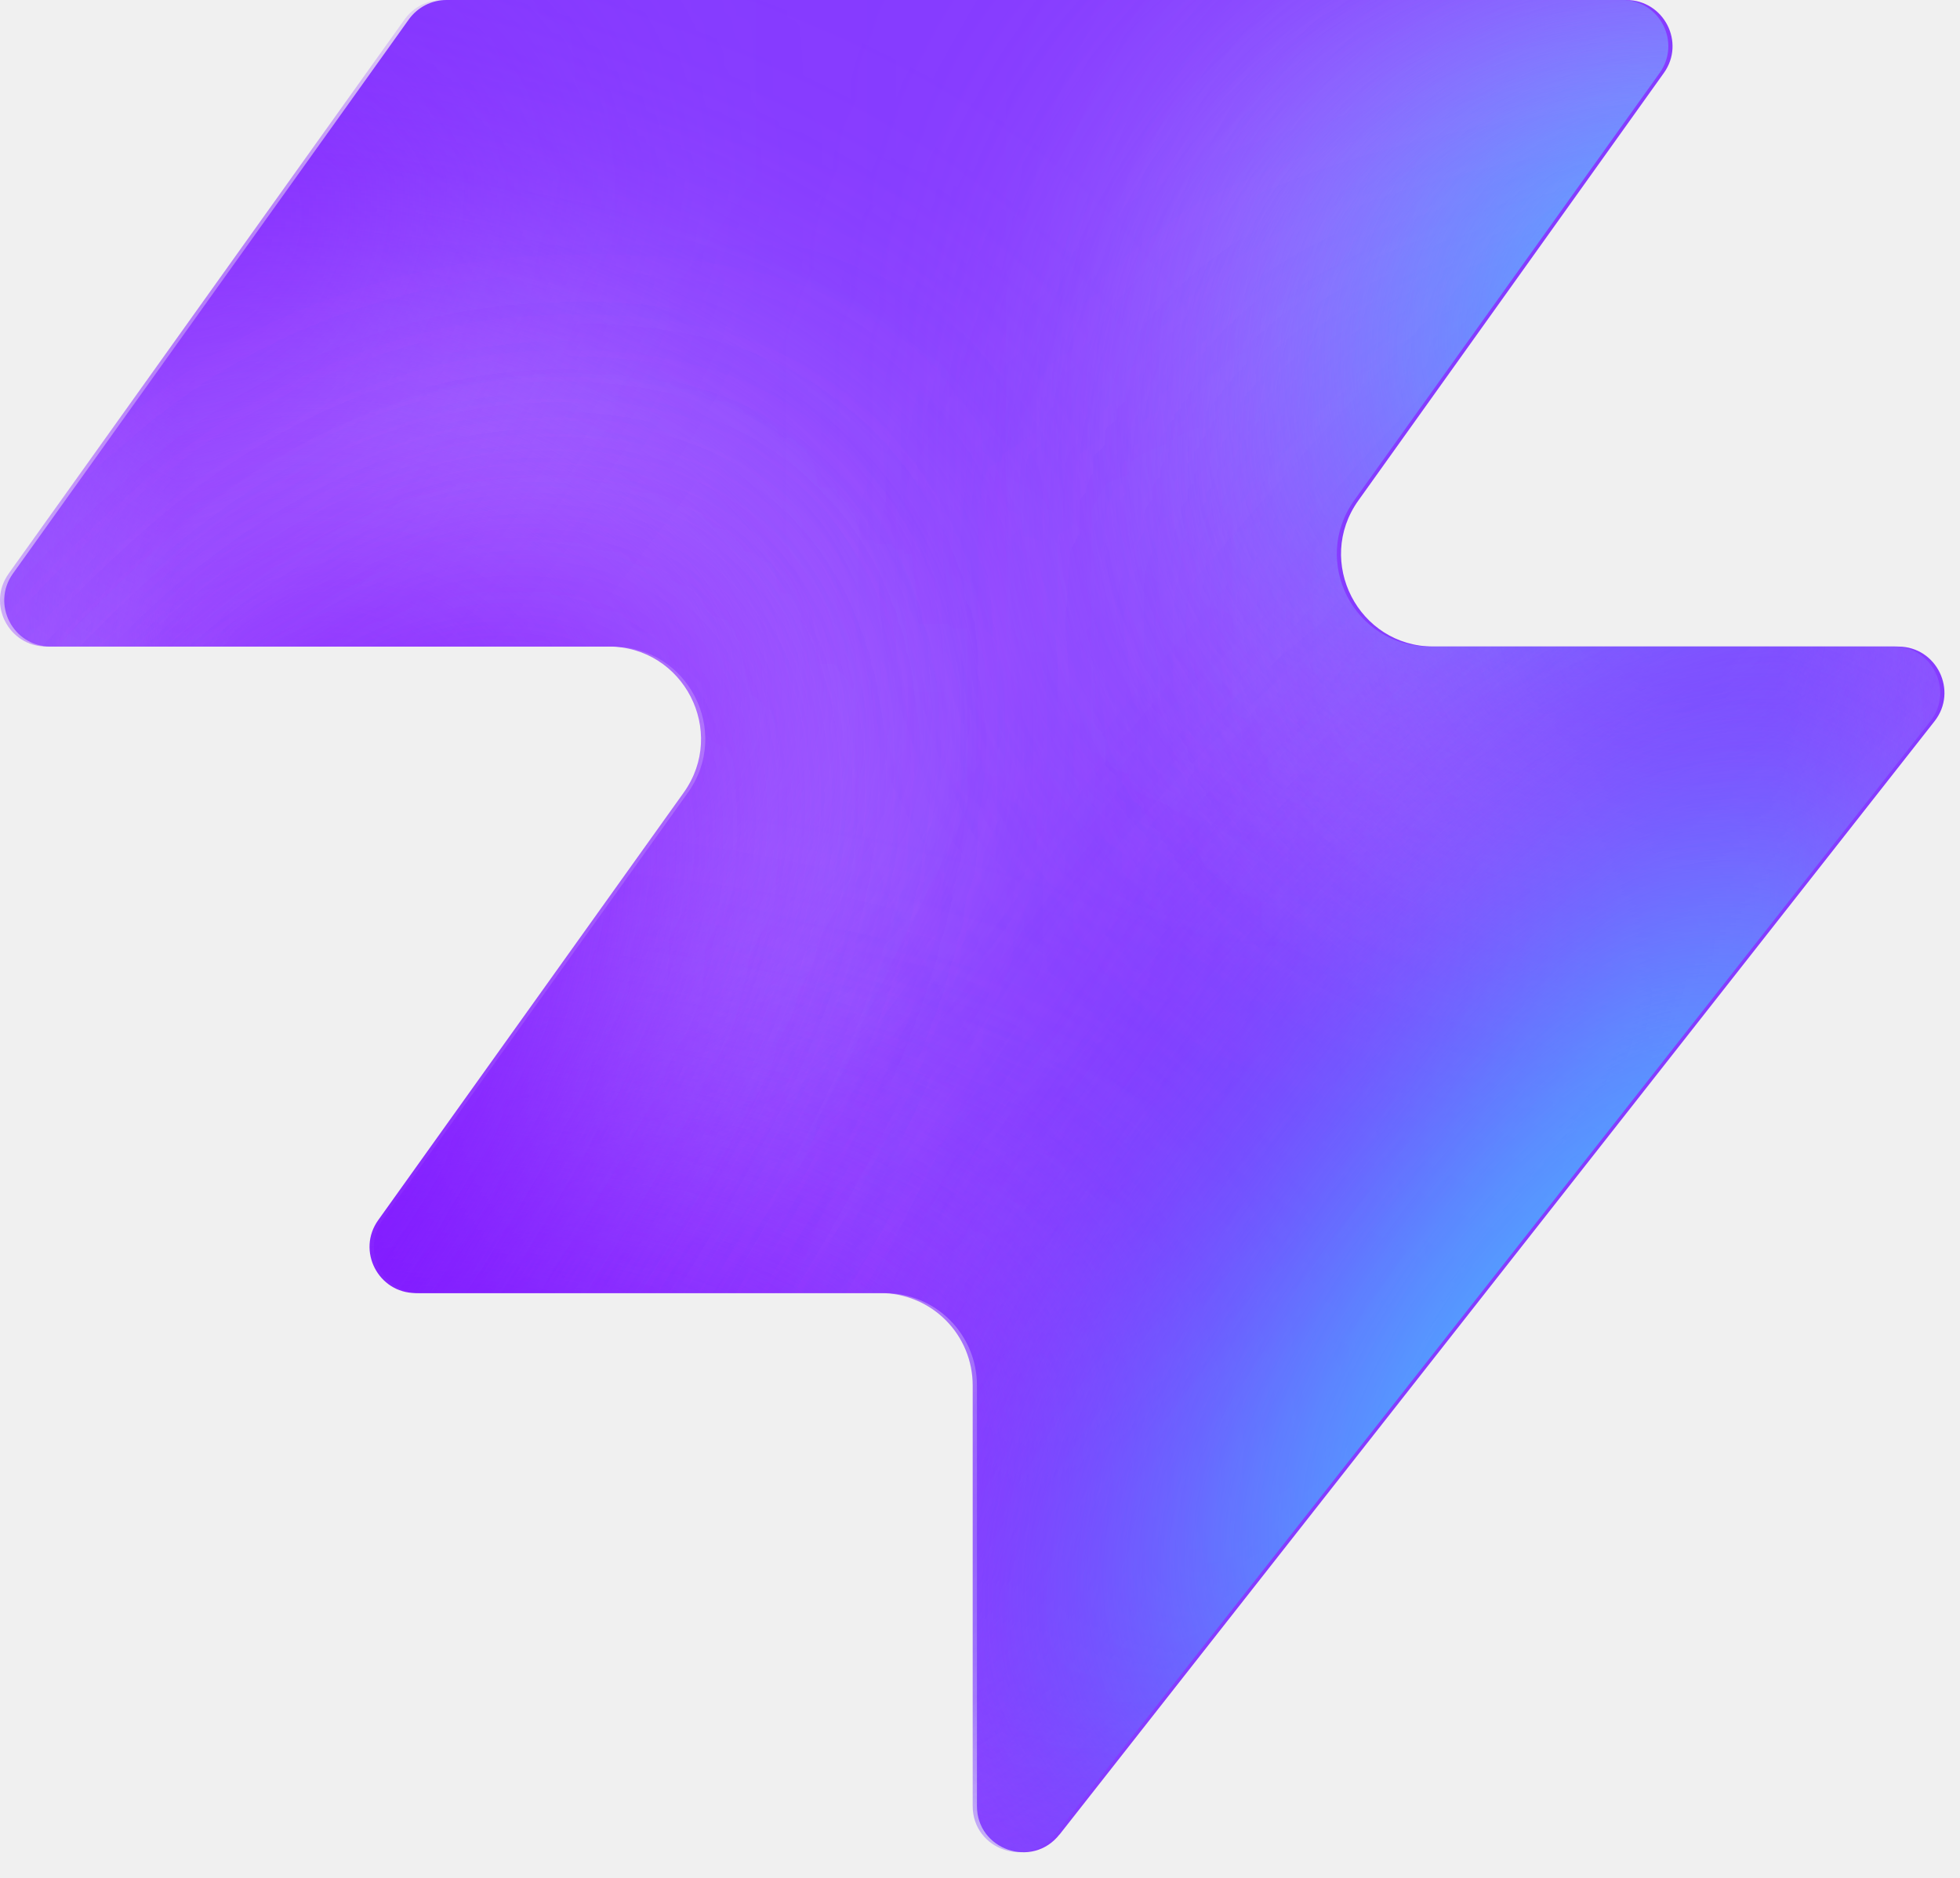
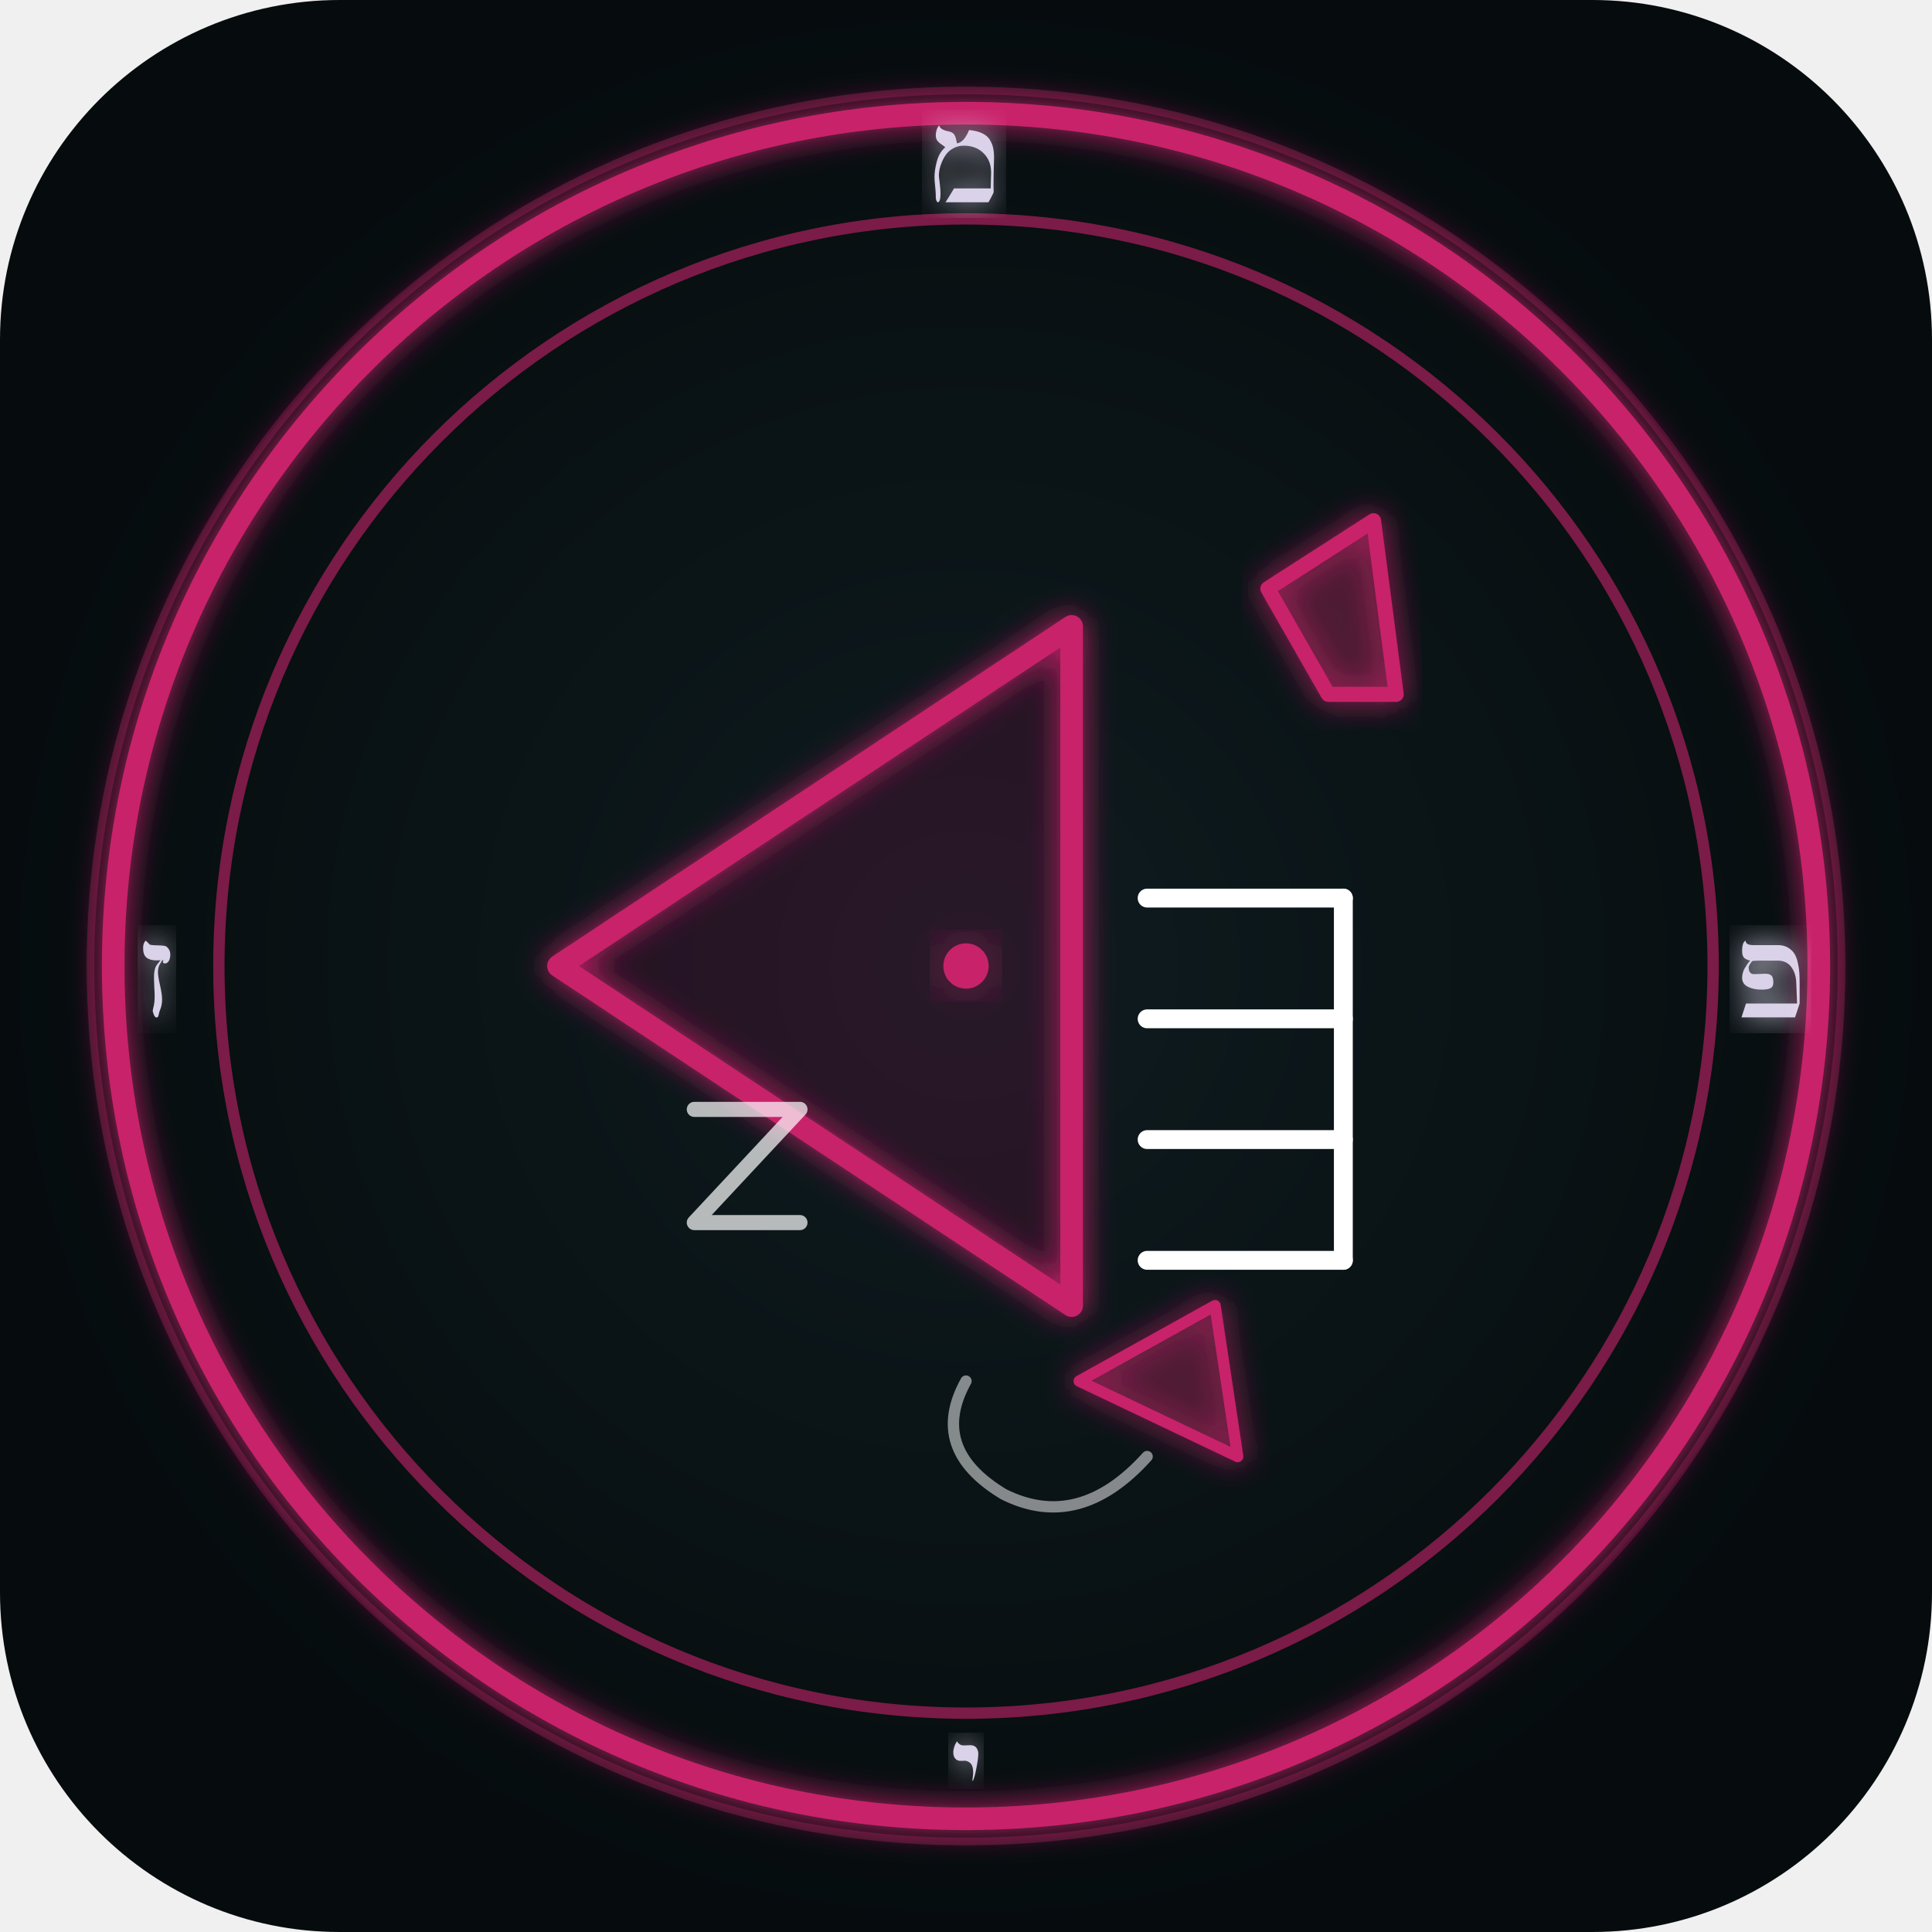
- <svg xmlns="http://www.w3.org/2000/svg" width="48" height="46" fill="none" viewBox="0 0 48 46">
-   <path fill="#863bff" d="M25.946 44.938c-.664.845-2.021.375-2.021-.698V33.937a2.26 2.26 0 0 0-2.262-2.262H10.287c-.92 0-1.456-1.04-.92-1.788l7.48-10.471c1.07-1.497 0-3.578-1.842-3.578H1.237c-.92 0-1.456-1.04-.92-1.788L10.013.474c.214-.297.556-.474.92-.474h28.894c.92 0 1.456 1.04.92 1.788l-7.48 10.471c-1.07 1.498 0 3.579 1.842 3.579h11.377c.943 0 1.473 1.088.89 1.83L25.947 44.94z" style="fill:#863bff;fill:color(display-p3 .525 .23 1);fill-opacity:1" />
-   <mask id="a" width="48" height="46" x="0" y="0" maskUnits="userSpaceOnUse" style="mask-type:alpha">
-     <path fill="#000" d="M25.842 44.938c-.664.844-2.021.375-2.021-.698V33.937a2.26 2.26 0 0 0-2.262-2.262H10.183c-.92 0-1.456-1.04-.92-1.788l7.48-10.471c1.07-1.498 0-3.579-1.842-3.579H1.133c-.92 0-1.456-1.04-.92-1.787L9.91.473c.214-.297.556-.474.92-.474h28.894c.92 0 1.456 1.04.92 1.788l-7.48 10.471c-1.07 1.498 0 3.578 1.842 3.578h11.377c.943 0 1.473 1.088.89 1.832L25.843 44.94z" style="fill:#000;fill-opacity:1" />
-   </mask>
-   <g mask="url(#a)">
-     <g filter="url(#b)">
-       <ellipse cx="5.508" cy="14.704" fill="#ede6ff" rx="5.508" ry="14.704" style="fill:#ede6ff;fill:color(display-p3 .927 .903 1);fill-opacity:1" transform="matrix(.00324 1 1 -.00324 -4.47 31.516)" />
-     </g>
-     <g filter="url(#c)">
-       <ellipse cx="10.399" cy="29.851" fill="#ede6ff" rx="10.399" ry="29.851" style="fill:#ede6ff;fill:color(display-p3 .927 .903 1);fill-opacity:1" transform="matrix(.00324 1 1 -.00324 -39.328 7.883)" />
-     </g>
-     <g filter="url(#d)">
-       <ellipse cx="5.508" cy="30.487" fill="#7e14ff" rx="5.508" ry="30.487" style="fill:#7e14ff;fill:color(display-p3 .492 .077 1);fill-opacity:1" transform="rotate(89.814 -25.913 -14.639)scale(1 -1)" />
-     </g>
-     <g filter="url(#e)">
-       <ellipse cx="5.508" cy="30.599" fill="#7e14ff" rx="5.508" ry="30.599" style="fill:#7e14ff;fill:color(display-p3 .492 .077 1);fill-opacity:1" transform="rotate(89.814 -32.644 -3.334)scale(1 -1)" />
-     </g>
-     <g filter="url(#f)">
-       <ellipse cx="5.508" cy="30.599" fill="#7e14ff" rx="5.508" ry="30.599" style="fill:#7e14ff;fill:color(display-p3 .492 .077 1);fill-opacity:1" transform="matrix(.00324 1 1 -.00324 -34.34 30.47)" />
-     </g>
-     <g filter="url(#g)">
-       <ellipse cx="14.072" cy="22.078" fill="#ede6ff" rx="14.072" ry="22.078" style="fill:#ede6ff;fill:color(display-p3 .927 .903 1);fill-opacity:1" transform="rotate(93.35 24.506 48.493)scale(-1 1)" />
-     </g>
-     <g filter="url(#h)">
-       <ellipse cx="3.47" cy="21.501" fill="#7e14ff" rx="3.47" ry="21.501" style="fill:#7e14ff;fill:color(display-p3 .492 .077 1);fill-opacity:1" transform="rotate(89.009 28.708 47.59)scale(-1 1)" />
-     </g>
-     <g filter="url(#i)">
-       <ellipse cx="3.47" cy="21.501" fill="#7e14ff" rx="3.47" ry="21.501" style="fill:#7e14ff;fill:color(display-p3 .492 .077 1);fill-opacity:1" transform="rotate(89.009 28.708 47.59)scale(-1 1)" />
-     </g>
-     <g filter="url(#j)">
-       <ellipse cx=".387" cy="8.972" fill="#7e14ff" rx="4.407" ry="29.108" style="fill:#7e14ff;fill:color(display-p3 .492 .077 1);fill-opacity:1" transform="rotate(39.51 .387 8.972)" />
-     </g>
-     <g filter="url(#k)">
-       <ellipse cx="47.523" cy="-6.092" fill="#7e14ff" rx="4.407" ry="29.108" style="fill:#7e14ff;fill:color(display-p3 .492 .077 1);fill-opacity:1" transform="rotate(37.892 47.523 -6.092)" />
-     </g>
-     <g filter="url(#l)">
-       <ellipse cx="41.412" cy="6.333" fill="#47bfff" rx="5.971" ry="9.665" style="fill:#47bfff;fill:color(display-p3 .28 .748 1);fill-opacity:1" transform="rotate(37.892 41.412 6.333)" />
-     </g>
-     <g filter="url(#m)">
-       <ellipse cx="-1.879" cy="38.332" fill="#7e14ff" rx="4.407" ry="29.108" style="fill:#7e14ff;fill:color(display-p3 .492 .077 1);fill-opacity:1" transform="rotate(37.892 -1.88 38.332)" />
-     </g>
-     <g filter="url(#n)">
-       <ellipse cx="-1.879" cy="38.332" fill="#7e14ff" rx="4.407" ry="29.108" style="fill:#7e14ff;fill:color(display-p3 .492 .077 1);fill-opacity:1" transform="rotate(37.892 -1.88 38.332)" />
-     </g>
-     <g filter="url(#o)">
-       <ellipse cx="35.651" cy="29.907" fill="#7e14ff" rx="4.407" ry="29.108" style="fill:#7e14ff;fill:color(display-p3 .492 .077 1);fill-opacity:1" transform="rotate(37.892 35.651 29.907)" />
-     </g>
-     <g filter="url(#p)">
-       <ellipse cx="38.418" cy="32.4" fill="#47bfff" rx="5.971" ry="15.297" style="fill:#47bfff;fill:color(display-p3 .28 .748 1);fill-opacity:1" transform="rotate(37.892 38.418 32.4)" />
-     </g>
+ <svg xmlns="http://www.w3.org/2000/svg" viewBox="0 0 512 512">
+   <defs>
+     <filter id="glow" x="-20%" y="-20%" width="140%" height="140%">
+       <feGaussianBlur stdDeviation="4" result="blur" />
+       <feMerge>
+         <feMergeNode in="blur" />
+         <feMergeNode in="SourceGraphic" />
+       </feMerge>
+     </filter>
+     <filter id="softglow" x="-30%" y="-30%" width="160%" height="160%">
+       <feGaussianBlur stdDeviation="8" result="blur" />
+       <feMerge>
+         <feMergeNode in="blur" />
+         <feMergeNode in="SourceGraphic" />
+       </feMerge>
+     </filter>
+     <radialGradient id="bg" cx="50%" cy="50%" r="50%">
+       <stop offset="0%" stop-color="#0f1c20" />
+       <stop offset="100%" stop-color="#060c0e" />
+     </radialGradient>
+   </defs>
+   <rect width="512" height="512" rx="90" fill="url(#bg)" />
+   <circle cx="256" cy="256" r="232" fill="none" stroke="#c8236a" stroke-width="2" opacity="0.3" />
+   <circle cx="256" cy="256" r="226" fill="none" stroke="#c8236a" stroke-width="6" filter="url(#glow)" />
+   <circle cx="256" cy="256" r="198" fill="none" stroke="#c8236a" stroke-width="3" opacity="0.6" />
+   <text x="256" y="44" text-anchor="middle" dominant-baseline="middle" font-family="Georgia, serif" font-size="34" fill="#f0e8ff" filter="url(#glow)" opacity="0.9">מ</text>
+   <text x="470" y="260" text-anchor="middle" dominant-baseline="middle" font-family="Georgia, serif" font-size="34" fill="#f0e8ff" filter="url(#glow)" opacity="0.9">פ</text>
+   <text x="256" y="472" text-anchor="middle" dominant-baseline="middle" font-family="Georgia, serif" font-size="34" fill="#f0e8ff" filter="url(#glow)" opacity="0.9">י</text>
+   <text x="42" y="260" text-anchor="middle" dominant-baseline="middle" font-family="Georgia, serif" font-size="34" fill="#f0e8ff" filter="url(#glow)" opacity="0.9">ז</text>
+   <g transform="translate(256,256)" fill="none" stroke-linecap="round" stroke-linejoin="round">
+     <polygon points="-108,0 28,-90 28,90" stroke="#c8236a" stroke-width="6" fill="rgba(200,35,106,0.07)" filter="url(#glow)" />
+     <line x1="48" y1="-130" x2="48" y2="130" stroke="#ffffff" stroke-width="7" filter="url(#softglow)" />
+     <line x1="6" y1="-72" x2="96" y2="-72" stroke="#ffffff" stroke-width="6" filter="url(#softglow)" />
+     <path d="M80,-100 L108,-118 L114,-72 L96,-72 Z" stroke="#c8236a" stroke-width="4" fill="rgba(200,35,106,0.2)" filter="url(#glow)" />
+     <line x1="48" y1="-18" x2="100" y2="-18" stroke="#ffffff" stroke-width="5" />
+     <line x1="48" y1="14" x2="100" y2="14" stroke="#ffffff" stroke-width="5" />
+     <line x1="48" y1="46" x2="100" y2="46" stroke="#ffffff" stroke-width="5" />
+     <line x1="48" y1="78" x2="100" y2="78" stroke="#ffffff" stroke-width="5" />
+     <line x1="100" y1="-18" x2="100" y2="78" stroke="#ffffff" stroke-width="5" />
+     <line x1="68" y1="30" x2="118" y2="30" stroke="#c8236a" stroke-width="5" filter="url(#glow)" />
+     <line x1="93" y1="5" x2="93" y2="56" stroke="#c8236a" stroke-width="5" filter="url(#glow)" />
+     <path d="M30,110 L66,90 L72,130 Z" stroke="#c8236a" stroke-width="3" fill="rgba(200,35,106,0.2)" filter="url(#glow)" />
+     <path d="M-72,38 L-44,38 L-72,68 L-44,68" stroke="#ffffff" stroke-width="4" opacity="0.7" />
+     <path d="M48,130 Q30,150 10,140 Q-10,128 0,110" stroke="#ffffff" stroke-width="3" opacity="0.5" />
  </g>
-   <defs>
-     <filter id="b" width="60.045" height="41.654" x="-19.77" y="16.149" color-interpolation-filters="sRGB" filterUnits="userSpaceOnUse">
-       <feFlood flood-opacity="0" result="BackgroundImageFix" />
-       <feBlend in="SourceGraphic" in2="BackgroundImageFix" result="shape" />
-       <feGaussianBlur result="effect1_foregroundBlur_2002_17158" stdDeviation="7.659" />
-     </filter>
-     <filter id="c" width="90.34" height="51.437" x="-54.613" y="-7.533" color-interpolation-filters="sRGB" filterUnits="userSpaceOnUse">
-       <feFlood flood-opacity="0" result="BackgroundImageFix" />
-       <feBlend in="SourceGraphic" in2="BackgroundImageFix" result="shape" />
-       <feGaussianBlur result="effect1_foregroundBlur_2002_17158" stdDeviation="7.659" />
-     </filter>
-     <filter id="d" width="79.355" height="29.4" x="-49.64" y="2.03" color-interpolation-filters="sRGB" filterUnits="userSpaceOnUse">
-       <feFlood flood-opacity="0" result="BackgroundImageFix" />
-       <feBlend in="SourceGraphic" in2="BackgroundImageFix" result="shape" />
-       <feGaussianBlur result="effect1_foregroundBlur_2002_17158" stdDeviation="4.596" />
-     </filter>
-     <filter id="e" width="79.579" height="29.4" x="-45.045" y="20.029" color-interpolation-filters="sRGB" filterUnits="userSpaceOnUse">
-       <feFlood flood-opacity="0" result="BackgroundImageFix" />
-       <feBlend in="SourceGraphic" in2="BackgroundImageFix" result="shape" />
-       <feGaussianBlur result="effect1_foregroundBlur_2002_17158" stdDeviation="4.596" />
-     </filter>
-     <filter id="f" width="79.579" height="29.4" x="-43.513" y="21.178" color-interpolation-filters="sRGB" filterUnits="userSpaceOnUse">
-       <feFlood flood-opacity="0" result="BackgroundImageFix" />
-       <feBlend in="SourceGraphic" in2="BackgroundImageFix" result="shape" />
-       <feGaussianBlur result="effect1_foregroundBlur_2002_17158" stdDeviation="4.596" />
-     </filter>
-     <filter id="g" width="74.749" height="58.852" x="15.756" y="-17.901" color-interpolation-filters="sRGB" filterUnits="userSpaceOnUse">
-       <feFlood flood-opacity="0" result="BackgroundImageFix" />
-       <feBlend in="SourceGraphic" in2="BackgroundImageFix" result="shape" />
-       <feGaussianBlur result="effect1_foregroundBlur_2002_17158" stdDeviation="7.659" />
-     </filter>
-     <filter id="h" width="61.377" height="25.362" x="23.548" y="2.284" color-interpolation-filters="sRGB" filterUnits="userSpaceOnUse">
-       <feFlood flood-opacity="0" result="BackgroundImageFix" />
-       <feBlend in="SourceGraphic" in2="BackgroundImageFix" result="shape" />
-       <feGaussianBlur result="effect1_foregroundBlur_2002_17158" stdDeviation="4.596" />
-     </filter>
-     <filter id="i" width="61.377" height="25.362" x="23.548" y="2.284" color-interpolation-filters="sRGB" filterUnits="userSpaceOnUse">
-       <feFlood flood-opacity="0" result="BackgroundImageFix" />
-       <feBlend in="SourceGraphic" in2="BackgroundImageFix" result="shape" />
-       <feGaussianBlur result="effect1_foregroundBlur_2002_17158" stdDeviation="4.596" />
-     </filter>
-     <filter id="j" width="56.045" height="63.649" x="-27.636" y="-22.853" color-interpolation-filters="sRGB" filterUnits="userSpaceOnUse">
-       <feFlood flood-opacity="0" result="BackgroundImageFix" />
-       <feBlend in="SourceGraphic" in2="BackgroundImageFix" result="shape" />
-       <feGaussianBlur result="effect1_foregroundBlur_2002_17158" stdDeviation="4.596" />
-     </filter>
-     <filter id="k" width="54.814" height="64.646" x="20.116" y="-38.415" color-interpolation-filters="sRGB" filterUnits="userSpaceOnUse">
-       <feFlood flood-opacity="0" result="BackgroundImageFix" />
-       <feBlend in="SourceGraphic" in2="BackgroundImageFix" result="shape" />
-       <feGaussianBlur result="effect1_foregroundBlur_2002_17158" stdDeviation="4.596" />
-     </filter>
-     <filter id="l" width="33.541" height="35.313" x="24.641" y="-11.323" color-interpolation-filters="sRGB" filterUnits="userSpaceOnUse">
-       <feFlood flood-opacity="0" result="BackgroundImageFix" />
-       <feBlend in="SourceGraphic" in2="BackgroundImageFix" result="shape" />
-       <feGaussianBlur result="effect1_foregroundBlur_2002_17158" stdDeviation="4.596" />
-     </filter>
-     <filter id="m" width="54.814" height="64.646" x="-29.286" y="6.009" color-interpolation-filters="sRGB" filterUnits="userSpaceOnUse">
-       <feFlood flood-opacity="0" result="BackgroundImageFix" />
-       <feBlend in="SourceGraphic" in2="BackgroundImageFix" result="shape" />
-       <feGaussianBlur result="effect1_foregroundBlur_2002_17158" stdDeviation="4.596" />
-     </filter>
-     <filter id="n" width="54.814" height="64.646" x="-29.286" y="6.009" color-interpolation-filters="sRGB" filterUnits="userSpaceOnUse">
-       <feFlood flood-opacity="0" result="BackgroundImageFix" />
-       <feBlend in="SourceGraphic" in2="BackgroundImageFix" result="shape" />
-       <feGaussianBlur result="effect1_foregroundBlur_2002_17158" stdDeviation="4.596" />
-     </filter>
-     <filter id="o" width="54.814" height="64.646" x="8.244" y="-2.416" color-interpolation-filters="sRGB" filterUnits="userSpaceOnUse">
-       <feFlood flood-opacity="0" result="BackgroundImageFix" />
-       <feBlend in="SourceGraphic" in2="BackgroundImageFix" result="shape" />
-       <feGaussianBlur result="effect1_foregroundBlur_2002_17158" stdDeviation="4.596" />
-     </filter>
-     <filter id="p" width="39.409" height="43.623" x="18.713" y="10.588" color-interpolation-filters="sRGB" filterUnits="userSpaceOnUse">
-       <feFlood flood-opacity="0" result="BackgroundImageFix" />
-       <feBlend in="SourceGraphic" in2="BackgroundImageFix" result="shape" />
-       <feGaussianBlur result="effect1_foregroundBlur_2002_17158" stdDeviation="4.596" />
-     </filter>
-   </defs>
+   <circle cx="256" cy="256" r="6" fill="#c8236a" filter="url(#softglow)" />
</svg>
